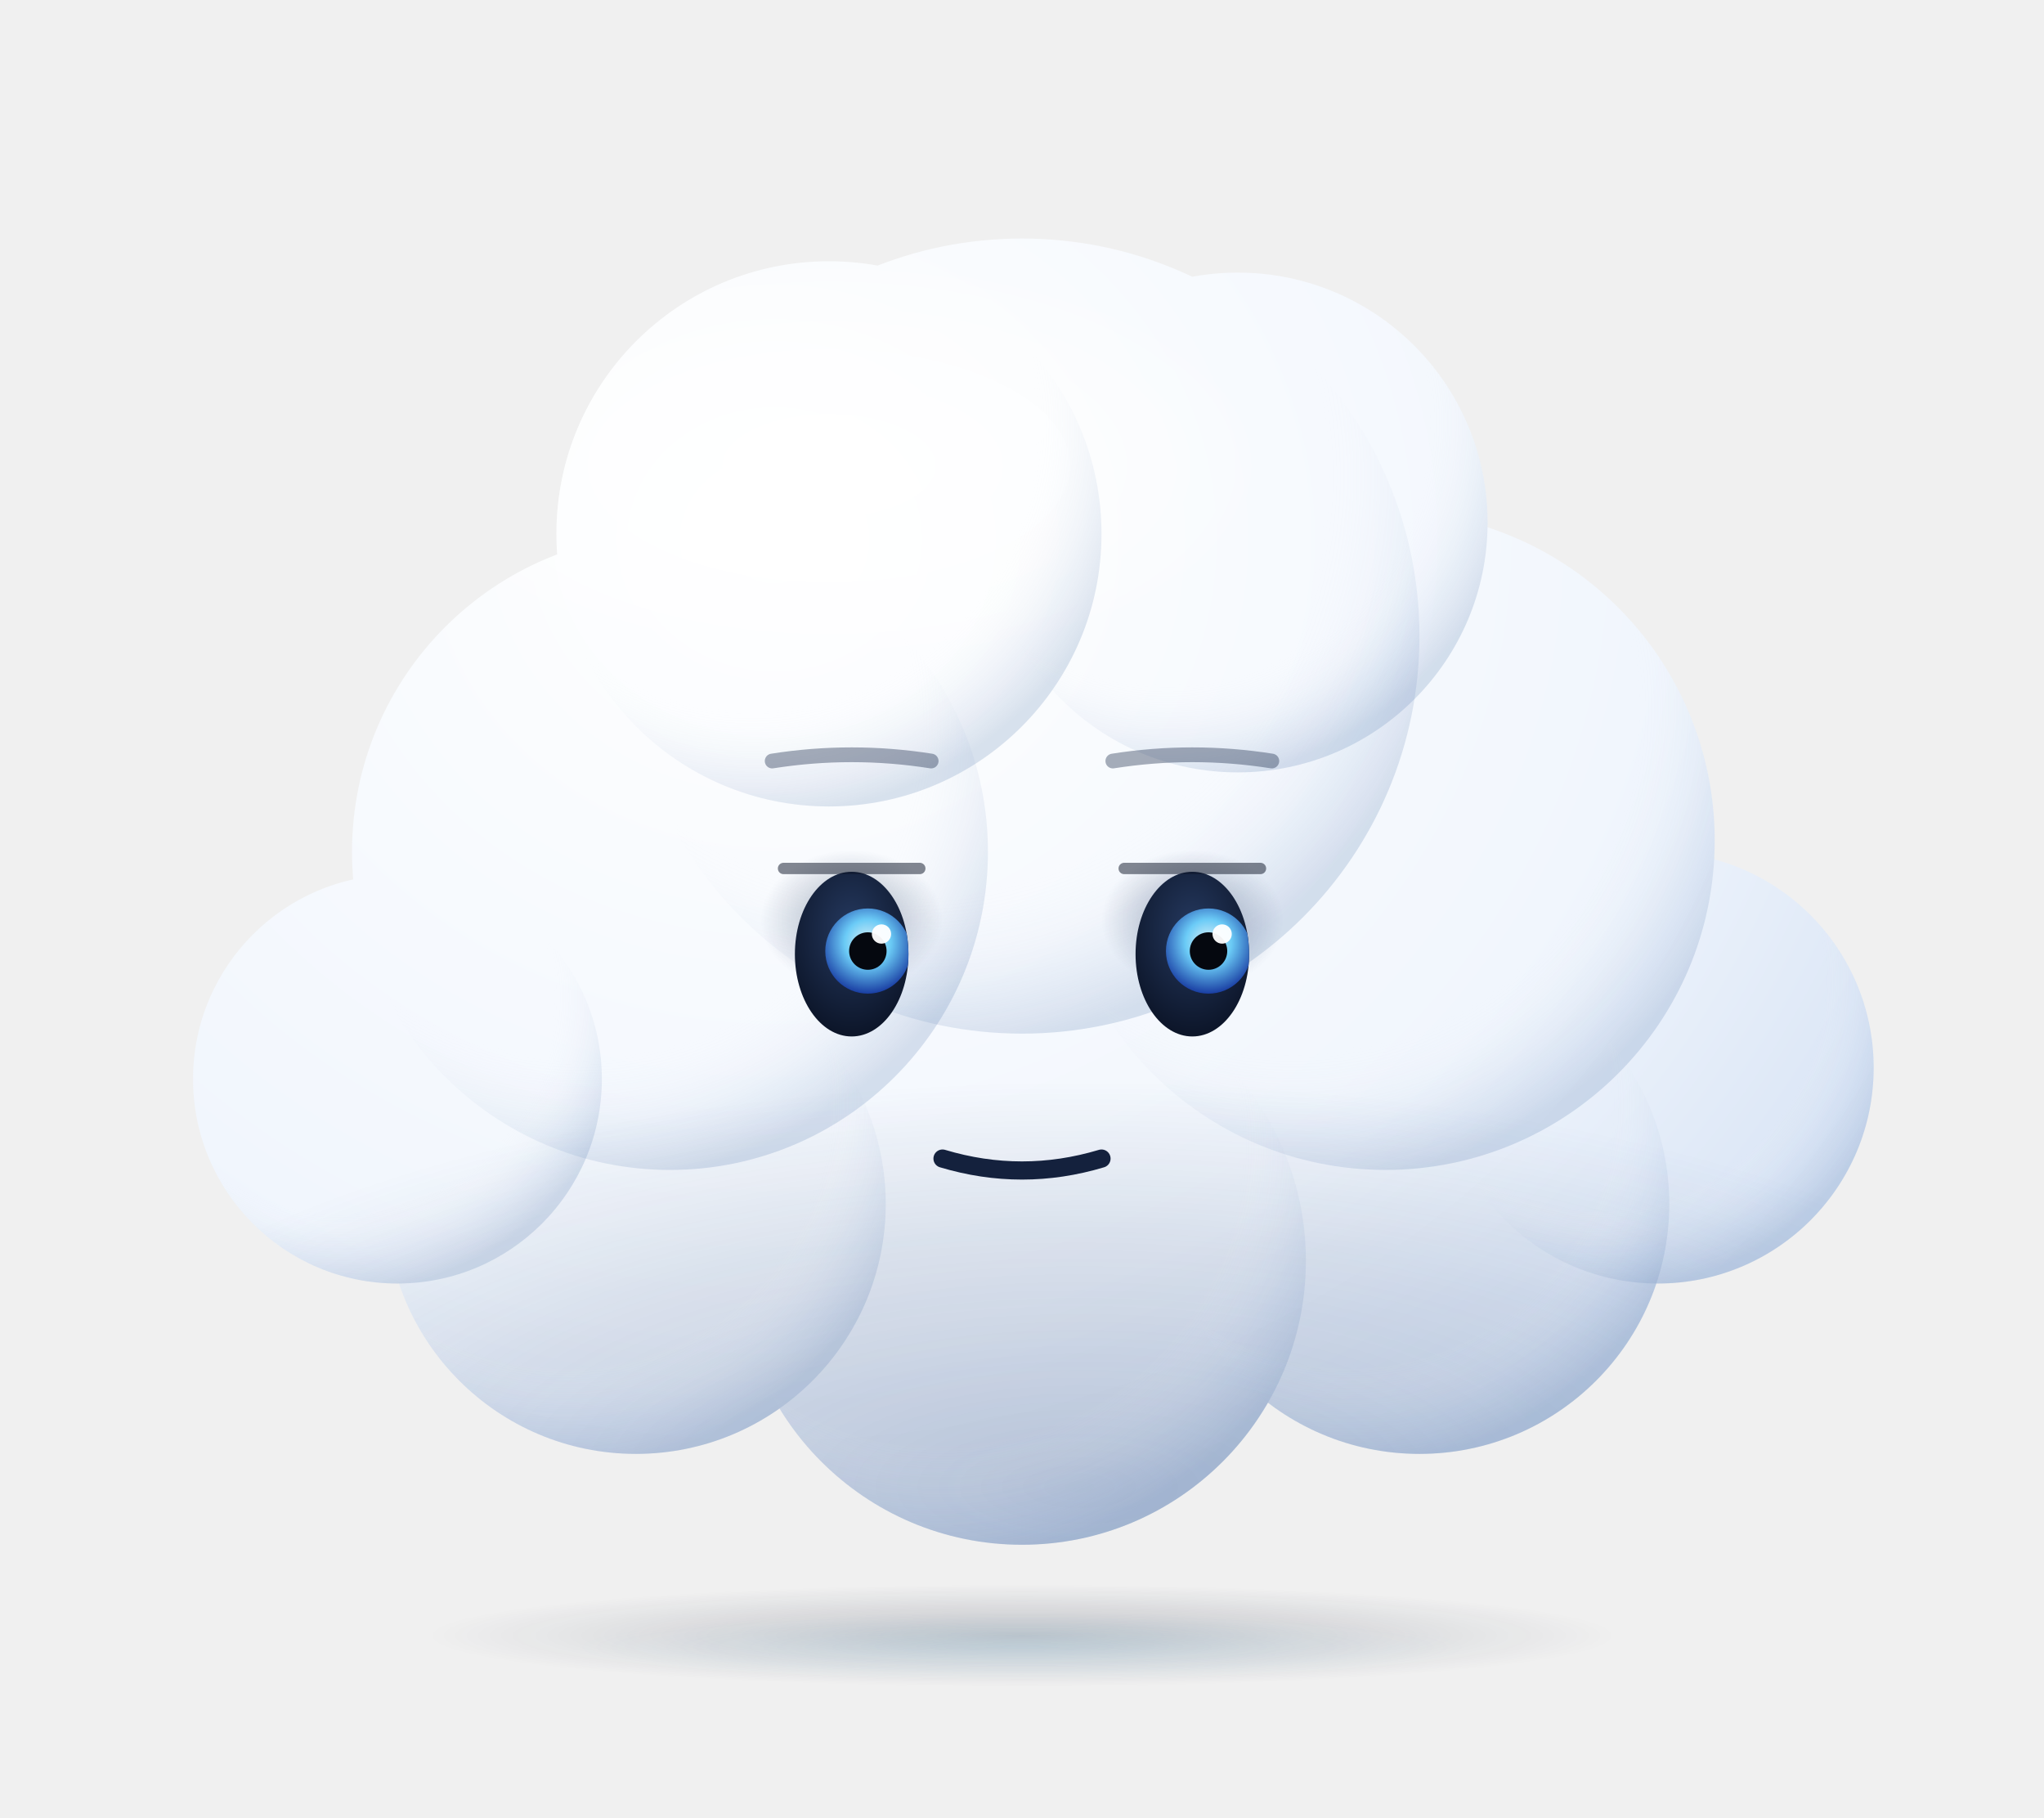
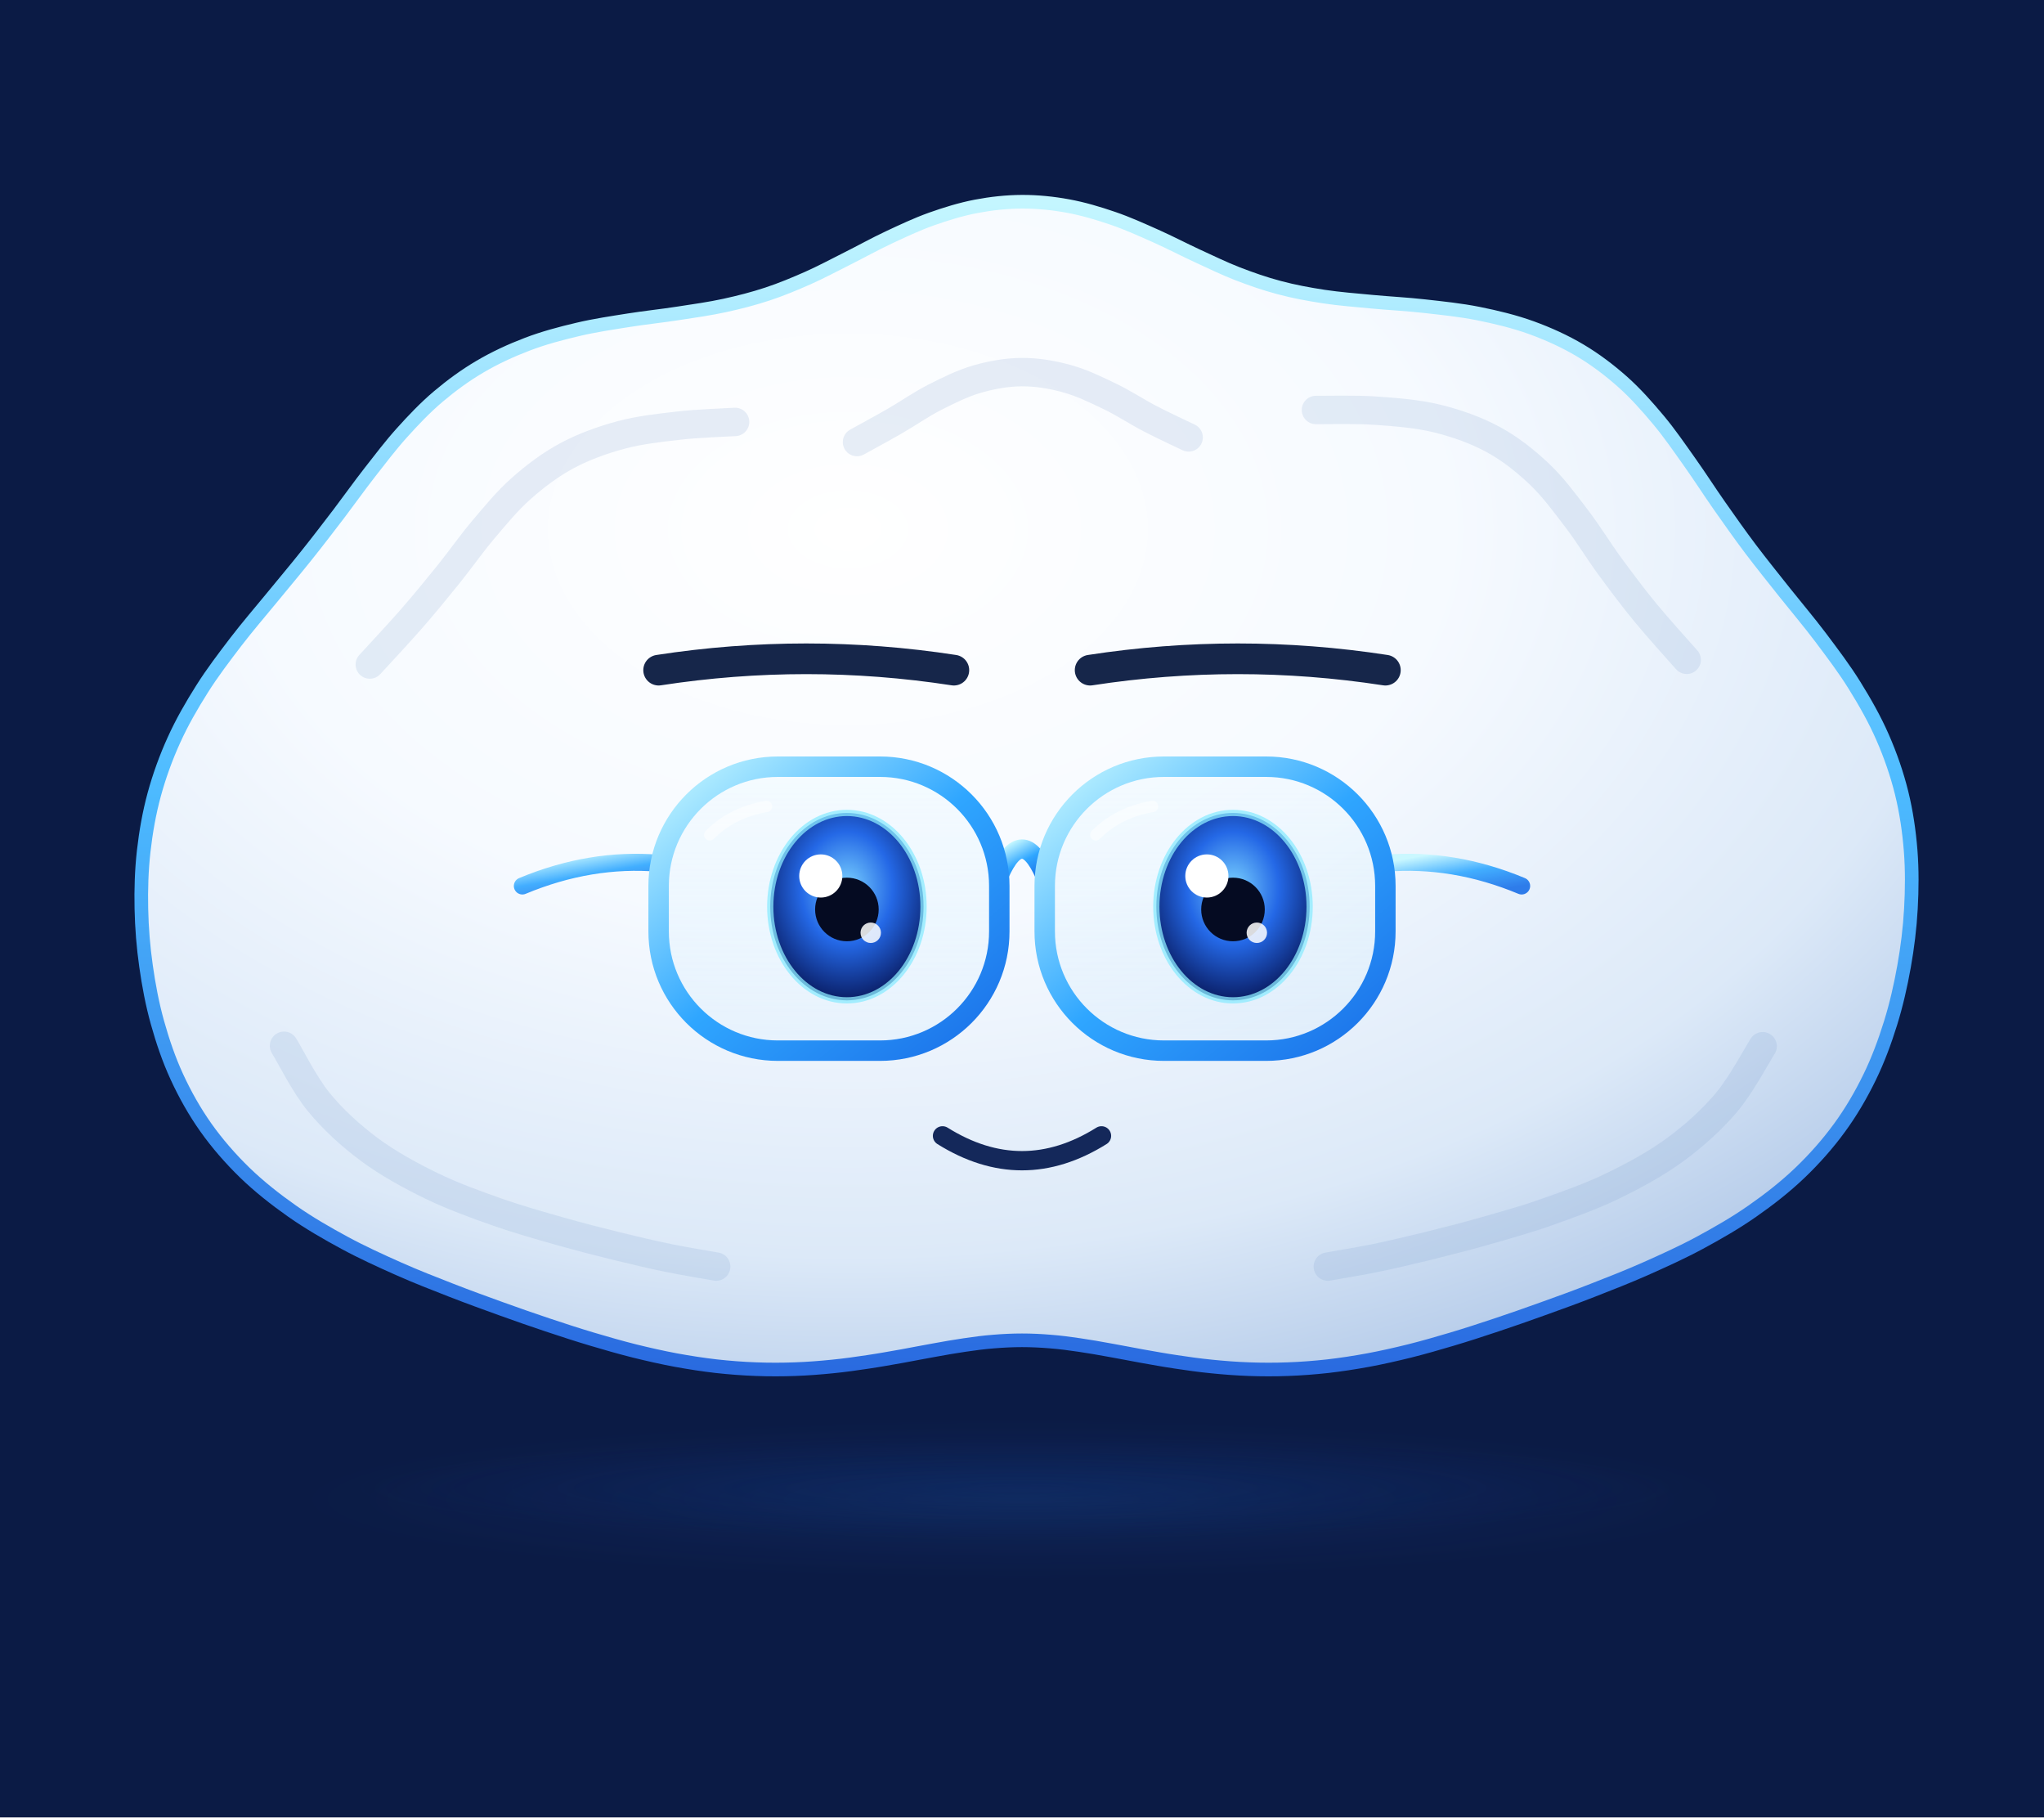
<svg xmlns="http://www.w3.org/2000/svg" viewBox="0 0 360 320" width="720" height="640">
+   <rect width="100%" height="100%" fill="#0B1B45" />
  <defs>
-     <radialGradient id="cl-body" cx="38%" cy="30%" r="78%">
+     <radialGradient id="cl-body" cx="40%" cy="28%" r="80%">
      <stop offset="0" stop-color="#FFFFFF" />
-       <stop offset="0.55" stop-color="#F1F6FD" />
-       <stop offset="0.85" stop-color="#D3E0F3" />
-       <stop offset="1" stop-color="#AAC0DE" />
+       <stop offset="0.42" stop-color="#F6FAFF" />
+       <stop offset="0.78" stop-color="#DCE9F8" />
+       <stop offset="1" stop-color="#B2C9E8" />
    </radialGradient>
-     <radialGradient id="cl-lobe" cx="36%" cy="30%" r="72%">
-       <stop offset="0" stop-color="#FFFFFF" stop-opacity="0" />
-       <stop offset="0.72" stop-color="#FFFFFF" stop-opacity="0" />
-       <stop offset="0.9" stop-color="#7F9CC8" stop-opacity="0.12" />
-       <stop offset="1" stop-color="#5D7FB0" stop-opacity="0.22" />
+     <linearGradient id="cl-rim" x1="0" y1="0" x2="0" y2="1">
+       <stop offset="0" stop-color="#C4F6FF" />
+       <stop offset="0.5" stop-color="#4DBBFF" />
+       <stop offset="1" stop-color="#2A6BE0" />
+     </linearGradient>
+     <linearGradient id="cl-frame" x1="0" y1="0" x2="1" y2="1">
+       <stop offset="0" stop-color="#C6F8FF" />
+       <stop offset="0.5" stop-color="#2FA6FF" />
+       <stop offset="1" stop-color="#1A6FE8" />
+     </linearGradient>
+     <linearGradient id="cl-glass" x1="0" y1="0" x2="0" y2="1">
+       <stop offset="0" stop-color="#E8F8FF" stop-opacity="0.26" />
+       <stop offset="1" stop-color="#9EDBFF" stop-opacity="0.07" />
+     </linearGradient>
+     <linearGradient id="cl-lid" x1="0" y1="0" x2="0" y2="1">
+       <stop offset="0" stop-color="#FFFFFF" />
+       <stop offset="1" stop-color="#DCEAF9" />
+     </linearGradient>
+     <radialGradient id="cl-iris" cx="50%" cy="40%" r="60%">
+       <stop offset="0" stop-color="#7AD2FF" />
+       <stop offset="0.5" stop-color="#2468E6" />
+       <stop offset="1" stop-color="#0A1E66" />
    </radialGradient>
-     <radialGradient id="cl-iris" cx="50%" cy="40%" r="60%">
-       <stop offset="0" stop-color="#E6FAFF" />
-       <stop offset="0.45" stop-color="#6FD3FF" />
-       <stop offset="1" stop-color="#1A3FA8" />
+     <radialGradient id="cl-halo" cx="50%" cy="50%" r="50%">
+       <stop offset="0" stop-color="#3B9BFF" stop-opacity="0.55" />
+       <stop offset="0.6" stop-color="#2F7BFF" stop-opacity="0.18" />
+       <stop offset="1" stop-color="#2F7BFF" stop-opacity="0" />
    </radialGradient>
-     <radialGradient id="cl-eye" cx="50%" cy="35%" r="70%">
-       <stop offset="0" stop-color="#25395F" />
-       <stop offset="1" stop-color="#0A1224" />
-     </radialGradient>
-     <radialGradient id="cl-hi" cx="50%" cy="50%" r="50%">
-       <stop offset="0" stop-color="#FFFFFF" stop-opacity="0.95" />
-       <stop offset="0.6" stop-color="#FFFFFF" stop-opacity="0.45" />
-       <stop offset="1" stop-color="#FFFFFF" stop-opacity="0" />
-     </radialGradient>
-     <radialGradient id="cl-shade" cx="50%" cy="50%" r="50%">
-       <stop offset="0" stop-color="#1E3A6E" stop-opacity="0.24" />
-       <stop offset="0.6" stop-color="#1E3A6E" stop-opacity="0.12" />
-       <stop offset="1" stop-color="#1E3A6E" stop-opacity="0" />
-     </radialGradient>
-     <radialGradient id="cl-socket" cx="50%" cy="50%" r="50%">
-       <stop offset="0" stop-color="#2A3F66" stop-opacity="0.42" />
-       <stop offset="1" stop-color="#2A3F66" stop-opacity="0" />
+     <radialGradient id="cl-coral" cx="50%" cy="50%" r="50%">
+       <stop offset="0" stop-color="#FF8A8A" stop-opacity="0.5" />
+       <stop offset="1" stop-color="#FF8A8A" stop-opacity="0" />
    </radialGradient>
    <radialGradient id="cl-ground" cx="50%" cy="50%" r="50%">
-       <stop offset="0" stop-color="#07102A" stop-opacity="0.6" />
-       <stop offset="1" stop-color="#07102A" stop-opacity="0" />
+       <stop offset="0" stop-color="#0B2A6B" stop-opacity="0.7" />
+       <stop offset="1" stop-color="#0B2A6B" stop-opacity="0" />
    </radialGradient>
-     <radialGradient id="cl-cyan" cx="50%" cy="50%" r="50%">
-       <stop offset="0" stop-color="#6FD3FF" stop-opacity="0.9" />
-       <stop offset="1" stop-color="#6FD3FF" stop-opacity="0" />
-     </radialGradient>
-     <radialGradient id="cl-coral" cx="50%" cy="50%" r="50%">
-       <stop offset="0" stop-color="#FF8A8A" stop-opacity="0.9" />
-       <stop offset="1" stop-color="#FF8A8A" stop-opacity="0" />
-     </radialGradient>
-     <clipPath id="cl-clip">
-       <circle cx="180" cy="112" r="70" />
-       <circle cx="118" cy="150" r="56" />
-       <circle cx="244" cy="148" r="58" />
-       <circle cx="146" cy="94" r="48" />
-       <circle cx="218" cy="92" r="44" />
-       <circle cx="70" cy="190" r="36" />
-       <circle cx="292" cy="188" r="38" />
-       <circle cx="112" cy="212" r="44" />
-       <circle cx="180" cy="222" r="50" />
-       <circle cx="250" cy="212" r="44" />
-     </clipPath>
-     <clipPath id="cl-ell-L">
-       <ellipse cx="150" cy="168" rx="10" ry="14.5" />
-     </clipPath>
-     <clipPath id="cl-ell-R">
-       <ellipse cx="210" cy="168" rx="10" ry="14.5" />
-     </clipPath>
-     <clipPath id="cl-lid-L">
-       <path d="M136 152.92 L164 152.92 L164 198 L136 198 Z" data-k="lidL" />
-     </clipPath>
-     <clipPath id="cl-lid-R">
-       <path d="M196 152.92 L224 152.92 L224 198 L196 198 Z" data-k="lidR" />
-     </clipPath>
  </defs>
-   <ellipse cx="180" cy="288" rx="104" ry="9" fill="url(#cl-ground)" fill-opacity="0.34" data-k="ground" />
-   <ellipse cx="180" cy="290" rx="78" ry="6" fill="url(#cl-cyan)" fill-opacity="0.14" data-k="glowCyan" />
-   <ellipse cx="180" cy="290" rx="60" ry="5" fill="url(#cl-coral)" fill-opacity="0" data-k="glowCoral" />
+   <ellipse cx="180" cy="264" rx="128" ry="14" fill="url(#cl-halo)" fill-opacity="0.22" data-k="glowCyan" />
+   <ellipse cx="180" cy="264" rx="96" ry="10" fill="url(#cl-coral)" fill-opacity="0" data-k="glowCoral" />
+   <ellipse cx="180" cy="262" rx="118" ry="9" fill="url(#cl-ground)" fill-opacity="0.5" data-k="ground" />
  <g transform="translate(0 0) translate(180 160) rotate(0) scale(1 1) translate(-180 -160)" data-k="body">
-     <g clip-path="url(#cl-clip)">
-       <rect x="0" y="0" width="360" height="320" fill="url(#cl-body)" />
-       <ellipse cx="146" cy="82" rx="78" ry="38" fill="url(#cl-hi)" />
-       <ellipse cx="190" cy="262" rx="186" ry="72" fill="url(#cl-shade)" />
-       <circle cx="180" cy="112" r="70" fill="url(#cl-lobe)" />
-       <circle cx="118" cy="150" r="56" fill="url(#cl-lobe)" />
-       <circle cx="244" cy="148" r="58" fill="url(#cl-lobe)" />
-       <circle cx="146" cy="94" r="48" fill="url(#cl-lobe)" />
-       <circle cx="218" cy="92" r="44" fill="url(#cl-lobe)" />
-       <circle cx="70" cy="190" r="36" fill="url(#cl-lobe)" />
-       <circle cx="292" cy="188" r="38" fill="url(#cl-lobe)" />
-       <circle cx="112" cy="212" r="44" fill="url(#cl-lobe)" />
-       <circle cx="180" cy="222" r="50" fill="url(#cl-lobe)" />
-       <circle cx="250" cy="212" r="44" fill="url(#cl-lobe)" />
+     <path d="M336.56 160 C336.37 163.41 335.95 166.83 335.35 170.18 C334.75 173.54 333.99 176.89 332.98 180.14 C331.97 183.39 330.78 186.62 329.28 189.69 C327.78 192.77 326.03 195.78 323.98 198.58 C321.94 201.38 319.57 204.06 317.01 206.51 C314.45 208.96 311.56 211.22 308.61 213.27 C305.67 215.33 302.47 217.16 299.34 218.85 C296.2 220.54 292.94 222.01 289.81 223.4 C286.68 224.79 283.55 226.01 280.55 227.18 C277.54 228.36 274.62 229.42 271.79 230.43 C268.96 231.45 266.24 232.4 263.57 233.29 C260.9 234.18 258.33 235.02 255.78 235.78 C253.23 236.54 250.75 237.25 248.29 237.87 C245.82 238.48 243.39 239.03 240.98 239.48 C238.57 239.92 236.19 240.29 233.83 240.56 C231.46 240.82 229.12 241 226.81 241.08 C224.51 241.17 222.22 241.16 219.98 241.08 C217.75 241 215.54 240.83 213.39 240.61 C211.24 240.4 209.13 240.1 207.09 239.79 C205.04 239.49 203.05 239.12 201.11 238.78 C199.17 238.43 197.29 238.05 195.46 237.73 C193.63 237.4 191.86 237.08 190.11 236.83 C188.37 236.57 186.68 236.35 185 236.22 C183.31 236.08 181.67 236 180 236 C178.33 236 176.69 236.08 175 236.22 C173.32 236.35 171.63 236.57 169.89 236.83 C168.14 237.08 166.37 237.4 164.54 237.73 C162.71 238.05 160.83 238.43 158.89 238.78 C156.95 239.12 154.96 239.49 152.91 239.79 C150.87 240.1 148.76 240.4 146.61 240.61 C144.46 240.83 142.25 241 140.02 241.08 C137.78 241.16 135.49 241.17 133.19 241.08 C130.88 241 128.54 240.82 126.17 240.56 C123.81 240.29 121.43 239.92 119.02 239.48 C116.61 239.03 114.18 238.48 111.71 237.87 C109.25 237.25 106.77 236.54 104.22 235.78 C101.67 235.02 99.1 234.18 96.43 233.29 C93.76 232.4 91.04 231.45 88.21 230.43 C85.38 229.41 82.46 228.35 79.46 227.18 C76.45 226.01 73.32 224.79 70.19 223.4 C67.07 222.01 63.81 220.53 60.69 218.84 C57.56 217.15 54.37 215.31 51.44 213.25 C48.51 211.19 45.64 208.93 43.1 206.47 C40.57 204.01 38.24 201.33 36.25 198.52 C34.26 195.71 32.57 192.69 31.15 189.61 C29.73 186.53 28.64 183.3 27.73 180.05 C26.82 176.8 26.19 173.45 25.72 170.11 C25.24 166.77 24.97 163.38 24.9 160 C24.83 156.62 24.93 153.21 25.31 149.86 C25.69 146.51 26.28 143.14 27.17 139.88 C28.06 136.62 29.23 133.39 30.64 130.29 C32.04 127.19 33.77 124.19 35.59 121.31 C37.41 118.42 39.51 115.68 41.55 113 C43.6 110.33 45.79 107.79 47.86 105.27 C49.93 102.74 51.99 100.3 53.95 97.84 C55.92 95.38 57.78 92.94 59.64 90.51 C61.49 88.07 63.24 85.61 65.1 83.22 C66.96 80.84 68.78 78.43 70.79 76.2 C72.8 73.97 74.89 71.77 77.18 69.83 C79.48 67.89 81.94 66.08 84.55 64.55 C87.16 63.01 89.98 61.71 92.84 60.62 C95.71 59.52 98.75 58.71 101.74 58.01 C104.72 57.3 107.81 56.85 110.76 56.38 C113.72 55.91 116.67 55.61 119.48 55.17 C122.29 54.74 125.01 54.36 127.62 53.79 C130.24 53.22 132.72 52.58 135.17 51.77 C137.62 50.96 139.94 49.99 142.3 48.95 C144.66 47.9 146.95 46.67 149.32 45.48 C151.68 44.3 154.04 42.98 156.49 41.83 C158.94 40.68 161.45 39.5 164.01 38.58 C166.58 37.67 169.23 36.85 171.89 36.34 C174.56 35.83 177.3 35.53 180 35.52 C182.7 35.51 185.44 35.79 188.11 36.28 C190.78 36.77 193.43 37.56 196 38.44 C198.58 39.32 201.09 40.46 203.56 41.56 C206.03 42.66 208.41 43.91 210.81 45.02 C213.21 46.12 215.54 47.26 217.95 48.2 C220.37 49.13 222.76 49.97 225.3 50.64 C227.83 51.32 230.42 51.8 233.15 52.22 C235.89 52.63 238.74 52.85 241.7 53.13 C244.66 53.41 247.77 53.56 250.89 53.91 C254 54.26 257.26 54.59 260.4 55.22 C263.54 55.85 266.73 56.62 269.72 57.7 C272.7 58.78 275.63 60.11 278.3 61.7 C280.98 63.29 283.48 65.19 285.78 67.23 C288.08 69.28 290.14 71.61 292.11 73.97 C294.09 76.34 295.83 78.89 297.62 81.41 C299.41 83.93 301.06 86.52 302.85 89.07 C304.64 91.62 306.43 94.16 308.35 96.71 C310.27 99.25 312.3 101.76 314.35 104.35 C316.41 106.94 318.61 109.53 320.66 112.25 C322.71 114.98 324.83 117.77 326.65 120.71 C328.47 123.64 330.21 126.7 331.58 129.85 C332.96 133 334.1 136.29 334.92 139.6 C335.74 142.92 336.24 146.34 336.51 149.74 C336.78 153.14 336.75 156.59 336.56 160 Z" fill="url(#cl-body)" />
+     <path d="M65.13 117.01 C66.35 115.67 70.15 111.62 72.47 108.96 C74.78 106.31 76.91 103.71 79.02 101.09 C81.13 98.47 83 95.77 85.13 93.25 C87.26 90.74 89.35 88.17 91.81 86 C94.26 83.83 96.94 81.8 99.87 80.23 C102.8 78.66 106.08 77.48 109.37 76.59 C112.65 75.71 116.22 75.32 119.57 74.94 C122.92 74.55 127.82 74.4 129.47 74.29" fill="none" stroke="#6F93C6" stroke-opacity="0.16" stroke-width="5" stroke-linecap="round" />
+     <path d="M231.77 72.19 C233.52 72.21 238.74 72.06 242.29 72.31 C245.85 72.56 249.64 72.85 253.09 73.69 C256.54 74.54 259.98 75.75 262.99 77.39 C266 79.02 268.71 81.19 271.16 83.51 C273.6 85.83 275.61 88.6 277.66 91.28 C279.72 93.97 281.46 96.86 283.48 99.63 C285.51 102.39 287.54 105.13 289.81 107.88 C292.07 110.64 295.86 114.8 297.07 116.18" fill="none" stroke="#6F93C6" stroke-opacity="0.16" stroke-width="5" stroke-linecap="round" />
+     <path d="M150.94 77.84 C152.05 77.22 155.35 75.44 157.62 74.13 C159.89 72.83 162.14 71.23 164.55 70 C166.96 68.78 169.48 67.51 172.06 66.76 C174.63 66.02 177.35 65.53 180 65.52 C182.65 65.51 185.37 65.97 187.95 66.69 C190.53 67.4 193.06 68.63 195.48 69.8 C197.91 70.96 200.19 72.49 202.5 73.69 C204.81 74.9 208.21 76.47 209.35 77.02" fill="none" stroke="#6F93C6" stroke-opacity="0.16" stroke-width="5" stroke-linecap="round" />
+     <path d="M126.14 223.02 C124.73 222.76 120.59 222.1 117.66 221.49 C114.73 220.89 111.75 220.18 108.56 219.4 C105.37 218.61 102.05 217.77 98.54 216.77 C95.03 215.77 91.28 214.72 87.51 213.4 C83.75 212.07 79.71 210.62 75.97 208.8 C72.23 206.97 68.37 204.87 65.07 202.42 C61.77 199.97 58.67 197.13 56.17 194.09 C53.66 191.04 51.05 185.79 50.02 184.14" fill="none" stroke="#6F93C6" stroke-opacity="0.16" stroke-width="5" stroke-linecap="round" />
+     <path d="M310.45 184.22 C309.39 185.88 306.63 191.11 304.05 194.15 C301.48 197.18 298.35 200.01 295.01 202.45 C291.68 204.9 287.81 206.98 284.05 208.81 C280.3 210.63 276.26 212.07 272.49 213.4 C268.73 214.73 264.97 215.77 261.46 216.77 C257.96 217.77 254.63 218.61 251.44 219.4 C248.25 220.18 245.27 220.89 242.34 221.49 C239.41 222.1 235.27 222.76 233.86 223.02" fill="none" stroke="#6F93C6" stroke-opacity="0.16" stroke-width="5" stroke-linecap="round" />
+     <path d="M336.56 160 C336.37 163.41 335.95 166.83 335.35 170.18 C334.75 173.54 333.99 176.89 332.98 180.14 C331.97 183.39 330.78 186.62 329.28 189.69 C327.78 192.77 326.03 195.78 323.98 198.58 C321.94 201.38 319.57 204.06 317.01 206.51 C314.45 208.96 311.56 211.22 308.61 213.27 C305.67 215.33 302.47 217.16 299.34 218.85 C296.2 220.54 292.94 222.01 289.81 223.4 C286.68 224.79 283.55 226.01 280.55 227.18 C277.54 228.36 274.62 229.42 271.79 230.43 C268.96 231.45 266.24 232.4 263.57 233.29 C260.9 234.18 258.33 235.02 255.78 235.78 C253.23 236.54 250.75 237.25 248.29 237.87 C245.82 238.48 243.39 239.03 240.98 239.48 C238.57 239.92 236.19 240.29 233.83 240.56 C231.46 240.82 229.12 241 226.81 241.08 C224.51 241.17 222.22 241.16 219.98 241.08 C217.75 241 215.54 240.83 213.39 240.61 C211.24 240.4 209.13 240.1 207.09 239.79 C205.04 239.49 203.05 239.12 201.11 238.78 C199.17 238.43 197.29 238.05 195.46 237.73 C193.63 237.4 191.86 237.08 190.11 236.83 C188.37 236.57 186.68 236.35 185 236.22 C183.31 236.08 181.67 236 180 236 C178.33 236 176.69 236.08 175 236.22 C173.32 236.35 171.63 236.57 169.89 236.83 C168.14 237.08 166.37 237.4 164.54 237.73 C162.71 238.05 160.83 238.43 158.89 238.78 C156.95 239.12 154.96 239.49 152.91 239.79 C150.87 240.1 148.76 240.4 146.61 240.61 C144.46 240.83 142.25 241 140.02 241.08 C137.78 241.16 135.49 241.17 133.19 241.08 C130.88 241 128.54 240.82 126.17 240.56 C123.81 240.29 121.43 239.92 119.02 239.48 C116.61 239.03 114.18 238.48 111.71 237.87 C109.25 237.25 106.77 236.54 104.22 235.78 C101.67 235.02 99.1 234.18 96.43 233.29 C93.76 232.4 91.04 231.45 88.21 230.43 C85.38 229.41 82.46 228.35 79.46 227.18 C76.45 226.01 73.32 224.79 70.19 223.4 C67.07 222.01 63.81 220.53 60.69 218.84 C57.56 217.15 54.37 215.31 51.44 213.25 C48.51 211.19 45.64 208.93 43.1 206.47 C40.57 204.01 38.24 201.33 36.25 198.52 C34.26 195.71 32.57 192.69 31.15 189.61 C29.73 186.53 28.64 183.3 27.73 180.05 C26.82 176.8 26.19 173.45 25.72 170.11 C25.24 166.77 24.97 163.38 24.9 160 C24.83 156.62 24.93 153.21 25.31 149.86 C25.69 146.51 26.28 143.14 27.17 139.88 C28.06 136.62 29.23 133.39 30.64 130.29 C32.04 127.19 33.77 124.19 35.59 121.31 C37.41 118.42 39.51 115.68 41.55 113 C43.6 110.33 45.79 107.79 47.86 105.27 C49.93 102.74 51.99 100.3 53.95 97.84 C55.92 95.38 57.78 92.94 59.64 90.51 C61.49 88.07 63.24 85.61 65.1 83.22 C66.96 80.84 68.78 78.43 70.79 76.2 C72.8 73.97 74.89 71.77 77.18 69.83 C79.48 67.89 81.94 66.08 84.55 64.55 C87.16 63.01 89.98 61.71 92.84 60.62 C95.71 59.52 98.75 58.71 101.74 58.01 C104.72 57.3 107.81 56.85 110.76 56.38 C113.72 55.91 116.67 55.61 119.48 55.17 C122.29 54.74 125.01 54.36 127.62 53.79 C130.24 53.22 132.72 52.58 135.17 51.77 C137.62 50.96 139.94 49.99 142.3 48.95 C144.66 47.9 146.95 46.67 149.32 45.48 C151.68 44.3 154.04 42.98 156.49 41.83 C158.94 40.68 161.45 39.5 164.01 38.58 C166.58 37.67 169.23 36.85 171.89 36.34 C174.56 35.83 177.3 35.53 180 35.52 C182.7 35.51 185.44 35.79 188.11 36.28 C190.78 36.77 193.43 37.56 196 38.44 C198.58 39.32 201.09 40.46 203.56 41.56 C206.03 42.66 208.41 43.91 210.81 45.02 C213.21 46.12 215.54 47.26 217.95 48.2 C220.37 49.13 222.76 49.97 225.3 50.64 C227.83 51.32 230.42 51.8 233.15 52.22 C235.89 52.63 238.74 52.85 241.7 53.13 C244.66 53.41 247.77 53.56 250.89 53.91 C254 54.26 257.26 54.59 260.4 55.22 C263.54 55.85 266.73 56.62 269.72 57.7 C272.7 58.78 275.63 60.11 278.3 61.7 C280.98 63.29 283.48 65.19 285.78 67.23 C288.08 69.28 290.14 71.61 292.11 73.97 C294.09 76.34 295.83 78.89 297.62 81.41 C299.41 83.93 301.06 86.52 302.85 89.07 C304.64 91.62 306.43 94.16 308.35 96.71 C310.27 99.25 312.3 101.76 314.35 104.35 C316.41 106.94 318.61 109.53 320.66 112.25 C322.71 114.98 324.83 117.77 326.65 120.71 C328.47 123.64 330.21 126.7 331.58 129.85 C332.96 133 334.1 136.29 334.92 139.6 C335.74 142.92 336.24 146.34 336.51 149.74 C336.78 153.14 336.75 156.59 336.56 160 Z" fill="none" stroke="url(#cl-rim)" stroke-width="2.4" stroke-linejoin="round" />
+     <path d="M176 154 Q180 145 184 154" fill="none" stroke="url(#cl-frame)" stroke-width="3.4" stroke-linecap="round" />
+     <path d="M116 152 Q104 151 92 156" fill="none" stroke="url(#cl-frame)" stroke-width="3" stroke-linecap="round" opacity="0.9" />
+     <path d="M244 152 Q256 151 268 156" fill="none" stroke="url(#cl-frame)" stroke-width="3" stroke-linecap="round" opacity="0.9" />
+     <rect x="116" y="135" width="60" height="50" rx="21" fill="url(#cl-glass)" />
+     <g transform="translate(3.16 -0.36)" data-k="gazeL">
+       <ellipse cx="146" cy="160" rx="13.5" ry="16.5" fill="url(#cl-iris)" />
+       <ellipse cx="146" cy="160" rx="13.5" ry="16.5" fill="none" stroke="#8BEBFF" stroke-width="1.1" stroke-opacity="0.75" />
+       <circle cx="146" cy="160.5" r="5.6" fill="#050B22" />
+       <circle cx="141.4" cy="154.6" r="3.8" fill="#FFFFFF" />
+       <circle cx="150.2" cy="164.6" r="1.8" fill="#FFFFFF" fill-opacity="0.85" />
    </g>
-     <ellipse cx="150" cy="162" rx="16" ry="12.325" fill="url(#cl-socket)" />
-     <g clip-path="url(#cl-lid-L)">
-       <g clip-path="url(#cl-ell-L)">
-         <ellipse cx="150" cy="168" rx="10" ry="14.5" fill="url(#cl-eye)" />
-         <g transform="translate(2.85 -0.54)" data-k="gazeL">
-           <circle cx="150" cy="168" r="7.5" fill="url(#cl-iris)" fill-opacity="0.95" />
-           <circle cx="150" cy="168" r="3.3" fill="#05080F" />
-           <circle cx="152.4" cy="165" r="1.7" fill="#FFFFFF" fill-opacity="0.95" />
-         </g>
-       </g>
+     <path d="M0 0" fill="url(#cl-lid)" data-k="lidL" />
+     <rect x="116" y="135" width="60" height="50" rx="21" fill="none" stroke="url(#cl-frame)" stroke-width="3.6" />
+     <path d="M125 147 Q129 143 135 142" fill="none" stroke="#FFFFFF" stroke-width="2" stroke-linecap="round" stroke-opacity="0.5" />
+     <rect x="184" y="135" width="60" height="50" rx="21" fill="url(#cl-glass)" />
+     <g transform="translate(3.16 -0.36)" data-k="gazeR">
+       <ellipse cx="214" cy="160" rx="13.5" ry="16.5" fill="url(#cl-iris)" />
+       <ellipse cx="214" cy="160" rx="13.5" ry="16.5" fill="none" stroke="#8BEBFF" stroke-width="1.1" stroke-opacity="0.75" />
+       <circle cx="214" cy="160.5" r="5.6" fill="#050B22" />
+       <circle cx="209.4" cy="154.6" r="3.8" fill="#FFFFFF" />
+       <circle cx="218.2" cy="164.6" r="1.8" fill="#FFFFFF" fill-opacity="0.85" />
    </g>
-     <path d="M138 152.92 L162 152.92" fill="none" stroke="#0A1224" stroke-opacity="0.5" stroke-width="2" stroke-linecap="round" data-k="lidEdgeL" />
-     <path d="M136 134 Q150 131.8 164 134" fill="none" stroke="#1B2A4A" stroke-opacity="0.38" stroke-width="2.6" stroke-linecap="round" data-k="browL" />
-     <ellipse cx="210" cy="162" rx="16" ry="12.325" fill="url(#cl-socket)" />
-     <g clip-path="url(#cl-lid-R)">
-       <g clip-path="url(#cl-ell-R)">
-         <ellipse cx="210" cy="168" rx="10" ry="14.5" fill="url(#cl-eye)" />
-         <g transform="translate(2.85 -0.54)" data-k="gazeR">
-           <circle cx="210" cy="168" r="7.5" fill="url(#cl-iris)" fill-opacity="0.95" />
-           <circle cx="210" cy="168" r="3.3" fill="#05080F" />
-           <circle cx="212.4" cy="165" r="1.7" fill="#FFFFFF" fill-opacity="0.95" />
-         </g>
-       </g>
-     </g>
-     <path d="M198 152.92 L222 152.92" fill="none" stroke="#0A1224" stroke-opacity="0.5" stroke-width="2" stroke-linecap="round" data-k="lidEdgeR" />
-     <path d="M224 134 Q210 131.8 196 134" fill="none" stroke="#1B2A4A" stroke-opacity="0.38" stroke-width="2.6" stroke-linecap="round" data-k="browR" />
-     <path d="M166 204 Q180 208.2 194 204" fill="none" stroke="#14213D" stroke-width="3.2" stroke-linecap="round" data-k="smile" />
-     <ellipse cx="180" cy="207.28" rx="4.5" ry="0.8" fill="#14213D" fill-opacity="0" data-k="mouthOpen" />
+     <path d="M0 0" fill="url(#cl-lid)" data-k="lidR" />
+     <rect x="184" y="135" width="60" height="50" rx="21" fill="none" stroke="url(#cl-frame)" stroke-width="3.6" />
+     <path d="M193 147 Q197 143 203 142" fill="none" stroke="#FFFFFF" stroke-width="2" stroke-linecap="round" stroke-opacity="0.5" />
+     <path d="M116 118 Q142 114 168 118" fill="none" stroke="#16264A" stroke-width="5.4" stroke-linecap="round" data-k="browL" />
+     <path d="M244 118 Q218 114 192 118" fill="none" stroke="#16264A" stroke-width="5.4" stroke-linecap="round" data-k="browR" />
+     <path d="M166 200 Q180 208.75 194 200" fill="none" stroke="#14285A" stroke-width="3.4" stroke-linecap="round" data-k="smile" />
+     <ellipse cx="180" cy="205.36" rx="4.5" ry="0.8" fill="#0E1E4E" fill-opacity="0" data-k="mouthOpen" />
  </g>
</svg>
